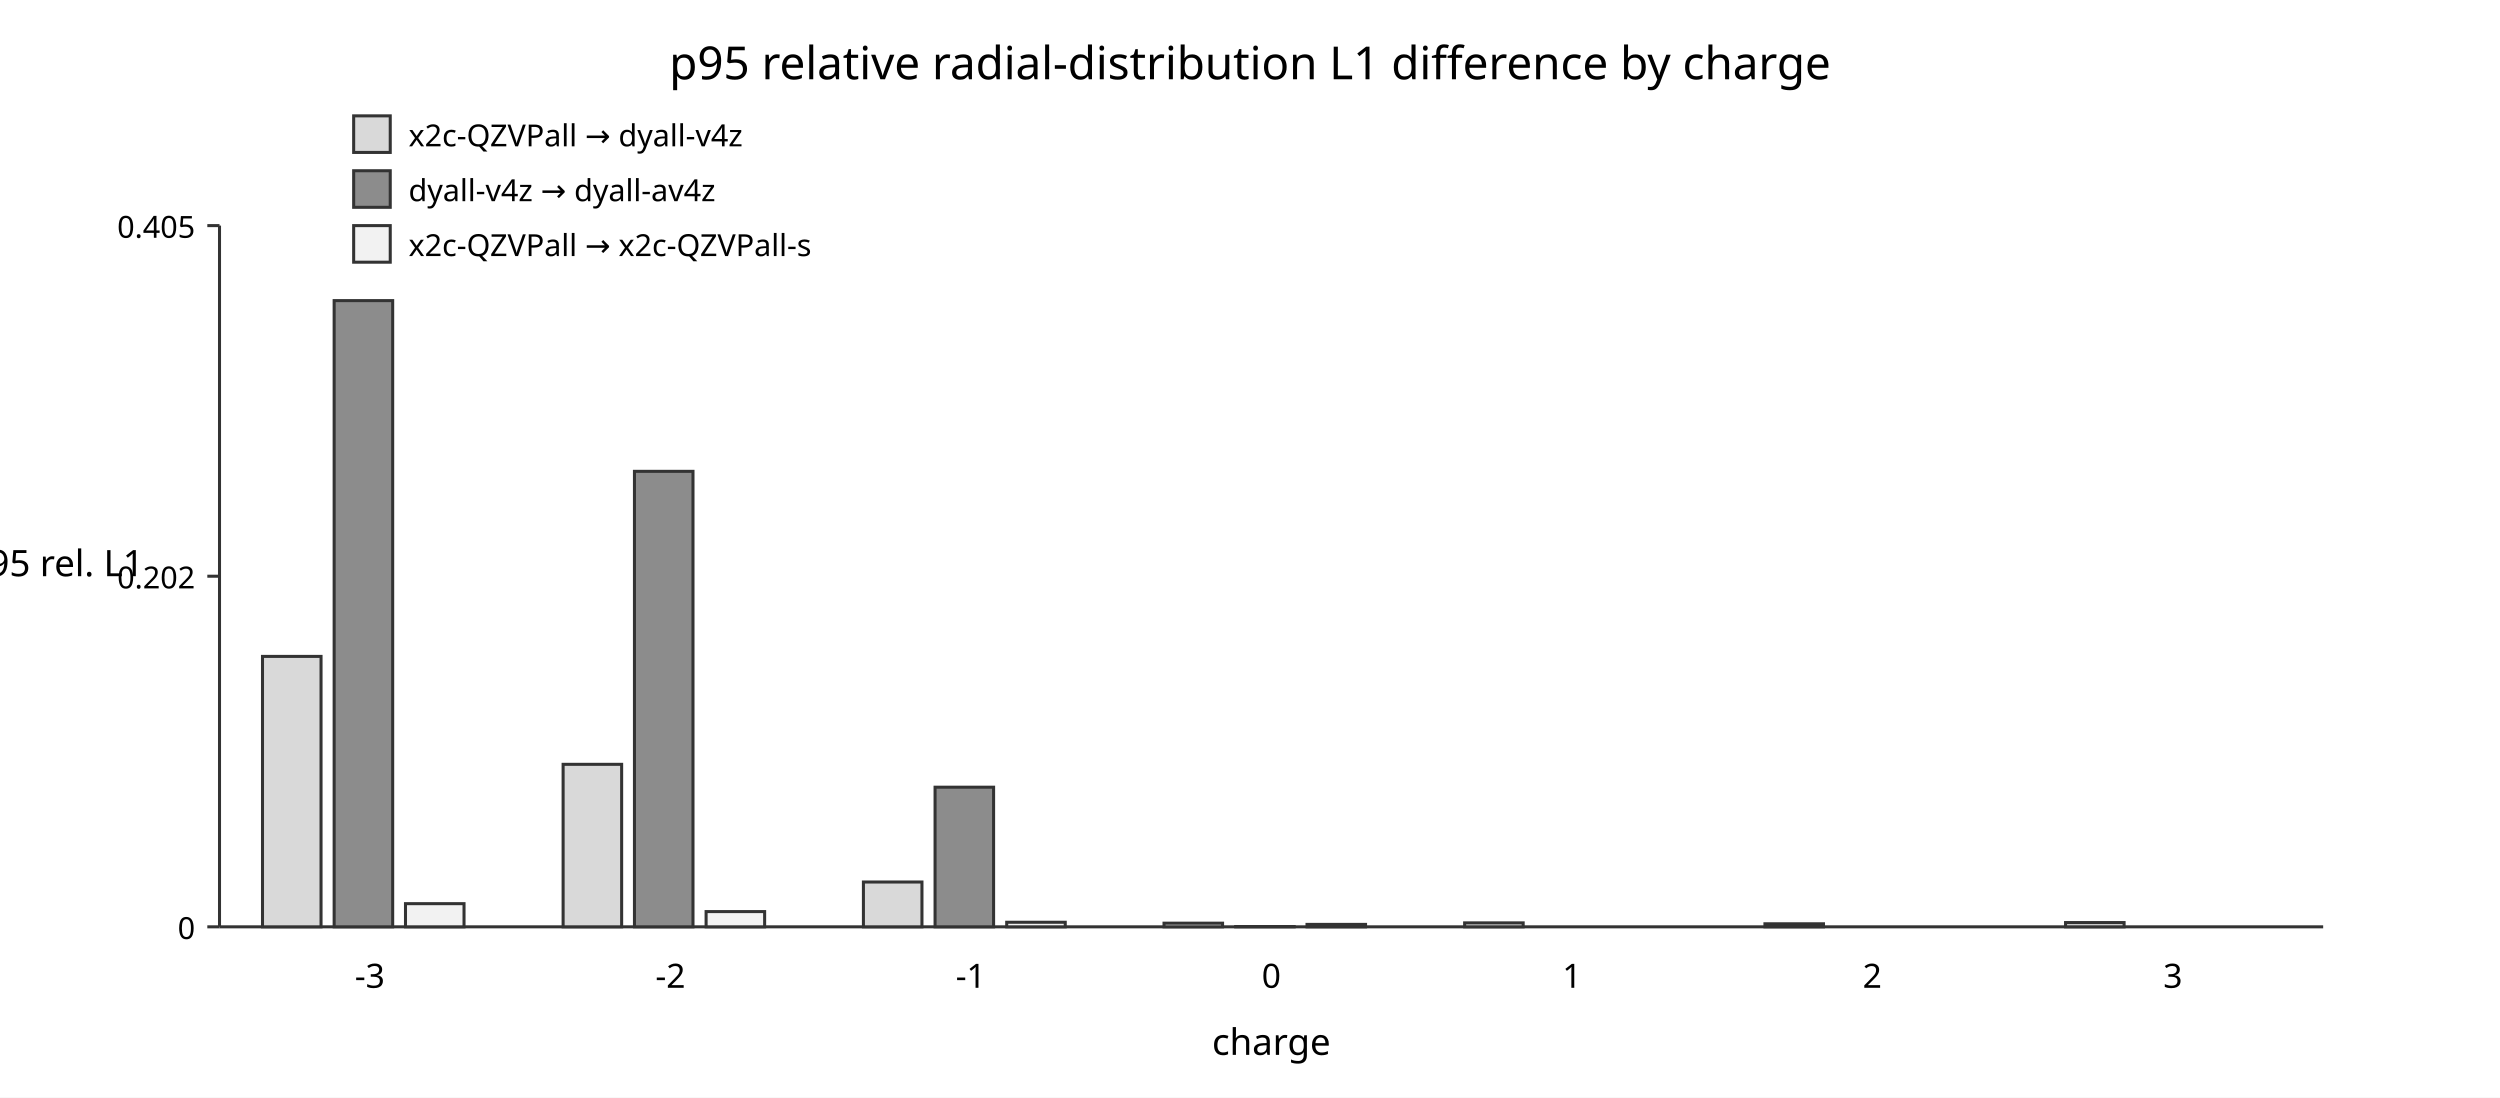
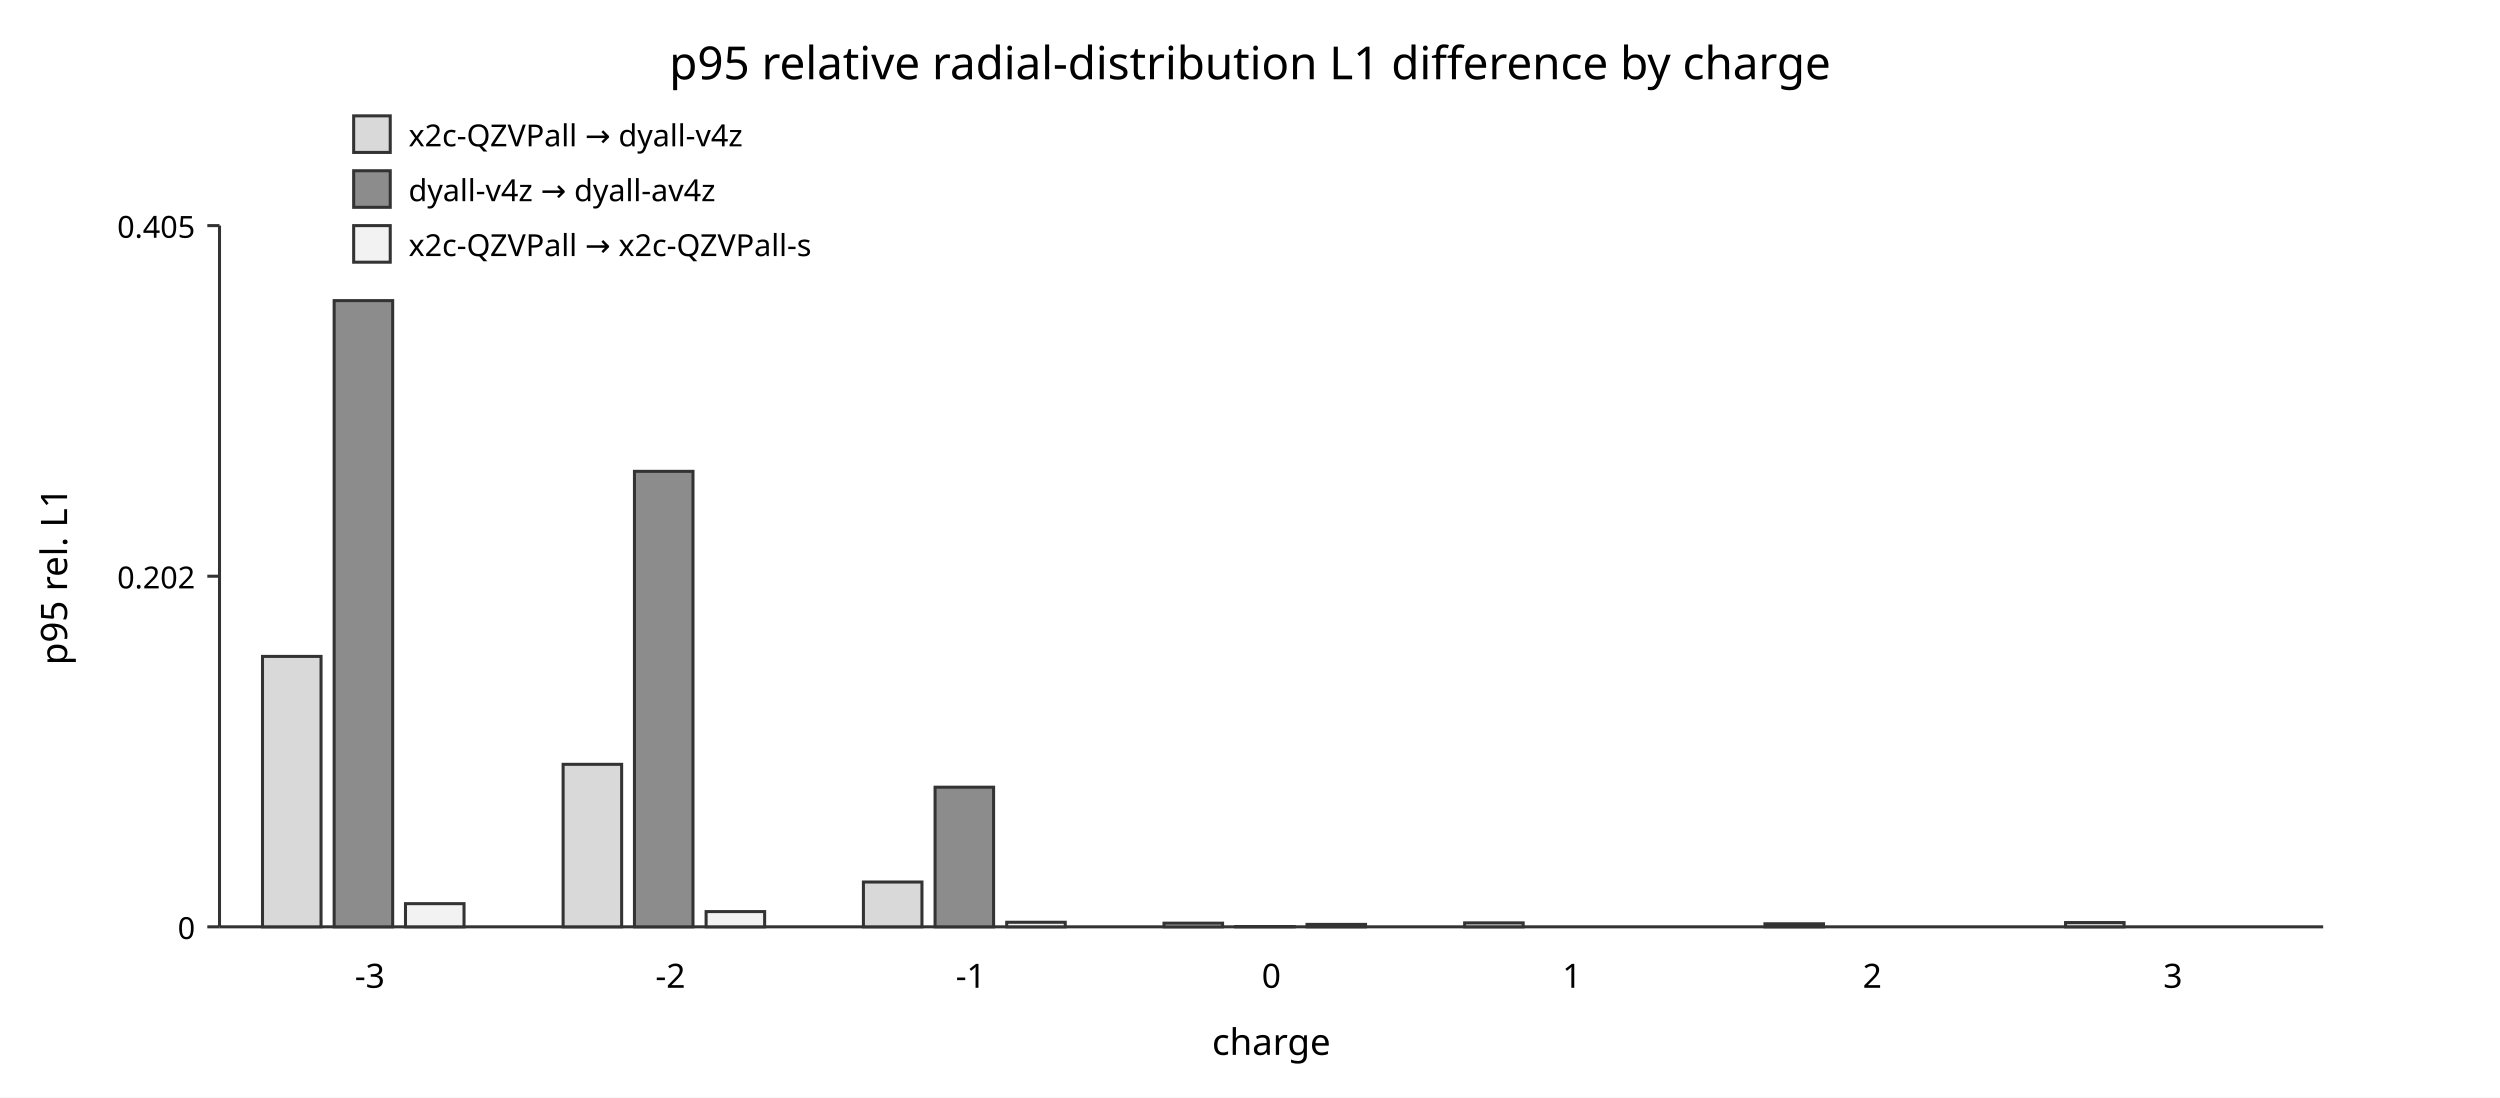
<svg xmlns="http://www.w3.org/2000/svg" width="820" height="360" viewBox="0 0 820 360">
  <rect width="100%" height="100%" fill="white" />
  <text x="410.0" y="26.0" font-family="sans-serif" font-size="15" text-anchor="middle">p95 relative radial-distribution L1 difference by charge</text>
  <line x1="72" y1="304" x2="762" y2="304" stroke="#333" />
  <line x1="72" y1="74" x2="72" y2="304" stroke="#333" />
  <line x1="68" y1="304.0" x2="72" y2="304.0" stroke="#333" />
  <text x="64.0" y="308.0" font-family="sans-serif" font-size="10" text-anchor="end">0</text>
  <line x1="68" y1="189.0" x2="72" y2="189.0" stroke="#333" />
  <text x="64.0" y="193.0" font-family="sans-serif" font-size="10" text-anchor="end">0.202</text>
  <line x1="68" y1="74.0" x2="72" y2="74.0" stroke="#333" />
  <text x="64.0" y="78.0" font-family="sans-serif" font-size="10" text-anchor="end">0.405</text>
  <text x="121.3" y="324.0" font-family="sans-serif" font-size="11" text-anchor="middle">-3</text>
  <rect x="86.1" y="215.3" width="19.2" height="88.7" fill="#d9d9d9" stroke="#333" />
  <rect x="109.6" y="98.6" width="19.2" height="205.4" fill="#8c8c8c" stroke="#333" />
  <rect x="133.0" y="296.4" width="19.2" height="7.6" fill="#f2f2f2" stroke="#333" />
  <text x="219.9" y="324.0" font-family="sans-serif" font-size="11" text-anchor="middle">-2</text>
  <rect x="184.7" y="250.7" width="19.2" height="53.3" fill="#d9d9d9" stroke="#333" />
  <rect x="208.1" y="154.6" width="19.2" height="149.4" fill="#8c8c8c" stroke="#333" />
  <rect x="231.6" y="299.0" width="19.2" height="5.0" fill="#f2f2f2" stroke="#333" />
  <text x="318.4" y="324.0" font-family="sans-serif" font-size="11" text-anchor="middle">-1</text>
  <rect x="283.2" y="289.3" width="19.2" height="14.7" fill="#d9d9d9" stroke="#333" />
  <rect x="306.7" y="258.2" width="19.2" height="45.8" fill="#8c8c8c" stroke="#333" />
  <rect x="330.2" y="302.5" width="19.2" height="1.5" fill="#f2f2f2" stroke="#333" />
  <text x="417.0" y="324.0" font-family="sans-serif" font-size="11" text-anchor="middle">0</text>
  <rect x="381.8" y="302.8" width="19.2" height="1.2" fill="#d9d9d9" stroke="#333" />
  <rect x="405.3" y="303.9" width="19.2" height="0.1" fill="#8c8c8c" stroke="#333" />
  <rect x="428.7" y="303.2" width="19.2" height="0.8" fill="#f2f2f2" stroke="#333" />
  <text x="515.6" y="324.0" font-family="sans-serif" font-size="11" text-anchor="middle">1</text>
  <rect x="480.4" y="302.7" width="19.2" height="1.3" fill="#d9d9d9" stroke="#333" />
  <rect x="503.8" y="304.0" width="19.2" height="0.0" fill="#8c8c8c" stroke="#333" />
  <rect x="527.3" y="304.0" width="19.2" height="0.0" fill="#f2f2f2" stroke="#333" />
  <text x="614.1" y="324.0" font-family="sans-serif" font-size="11" text-anchor="middle">2</text>
  <rect x="578.9" y="303.0" width="19.2" height="1.0" fill="#d9d9d9" stroke="#333" />
  <rect x="602.4" y="304.0" width="19.2" height="0.0" fill="#8c8c8c" stroke="#333" />
  <rect x="625.9" y="304.0" width="19.2" height="0.0" fill="#f2f2f2" stroke="#333" />
  <text x="712.7" y="324.0" font-family="sans-serif" font-size="11" text-anchor="middle">3</text>
  <rect x="677.5" y="302.6" width="19.2" height="1.4" fill="#d9d9d9" stroke="#333" />
  <rect x="701.0" y="304.0" width="19.2" height="0.0" fill="#8c8c8c" stroke="#333" />
  <rect x="724.4" y="304.0" width="19.2" height="0.0" fill="#f2f2f2" stroke="#333" />
  <text x="417.0" y="346.0" font-family="sans-serif" font-size="12" text-anchor="middle">charge</text>
-   <text x="18.0" y="189.0" font-family="sans-serif" font-size="12" text-anchor="middle">p95 rel. L1</text>
+   <text x="22.0" y="189.0" font-family="sans-serif" font-size="12" text-anchor="middle" transform="rotate(-90 22.0 189.0)">p95 rel. L1</text>
  <rect x="116" y="38" width="12" height="12" fill="#d9d9d9" stroke="#333" />
  <text x="134.0" y="48.0" font-family="sans-serif" font-size="10" text-anchor="start">x2c-QZVPall → dyall-v4z</text>
  <rect x="116" y="56" width="12" height="12" fill="#8c8c8c" stroke="#333" />
  <text x="134.0" y="66.0" font-family="sans-serif" font-size="10" text-anchor="start">dyall-v4z → dyall-av4z</text>
  <rect x="116" y="74" width="12" height="12" fill="#f2f2f2" stroke="#333" />
  <text x="134.0" y="84.0" font-family="sans-serif" font-size="10" text-anchor="start">x2c-QZVPall → x2c-QZVPall-s</text>
</svg>
